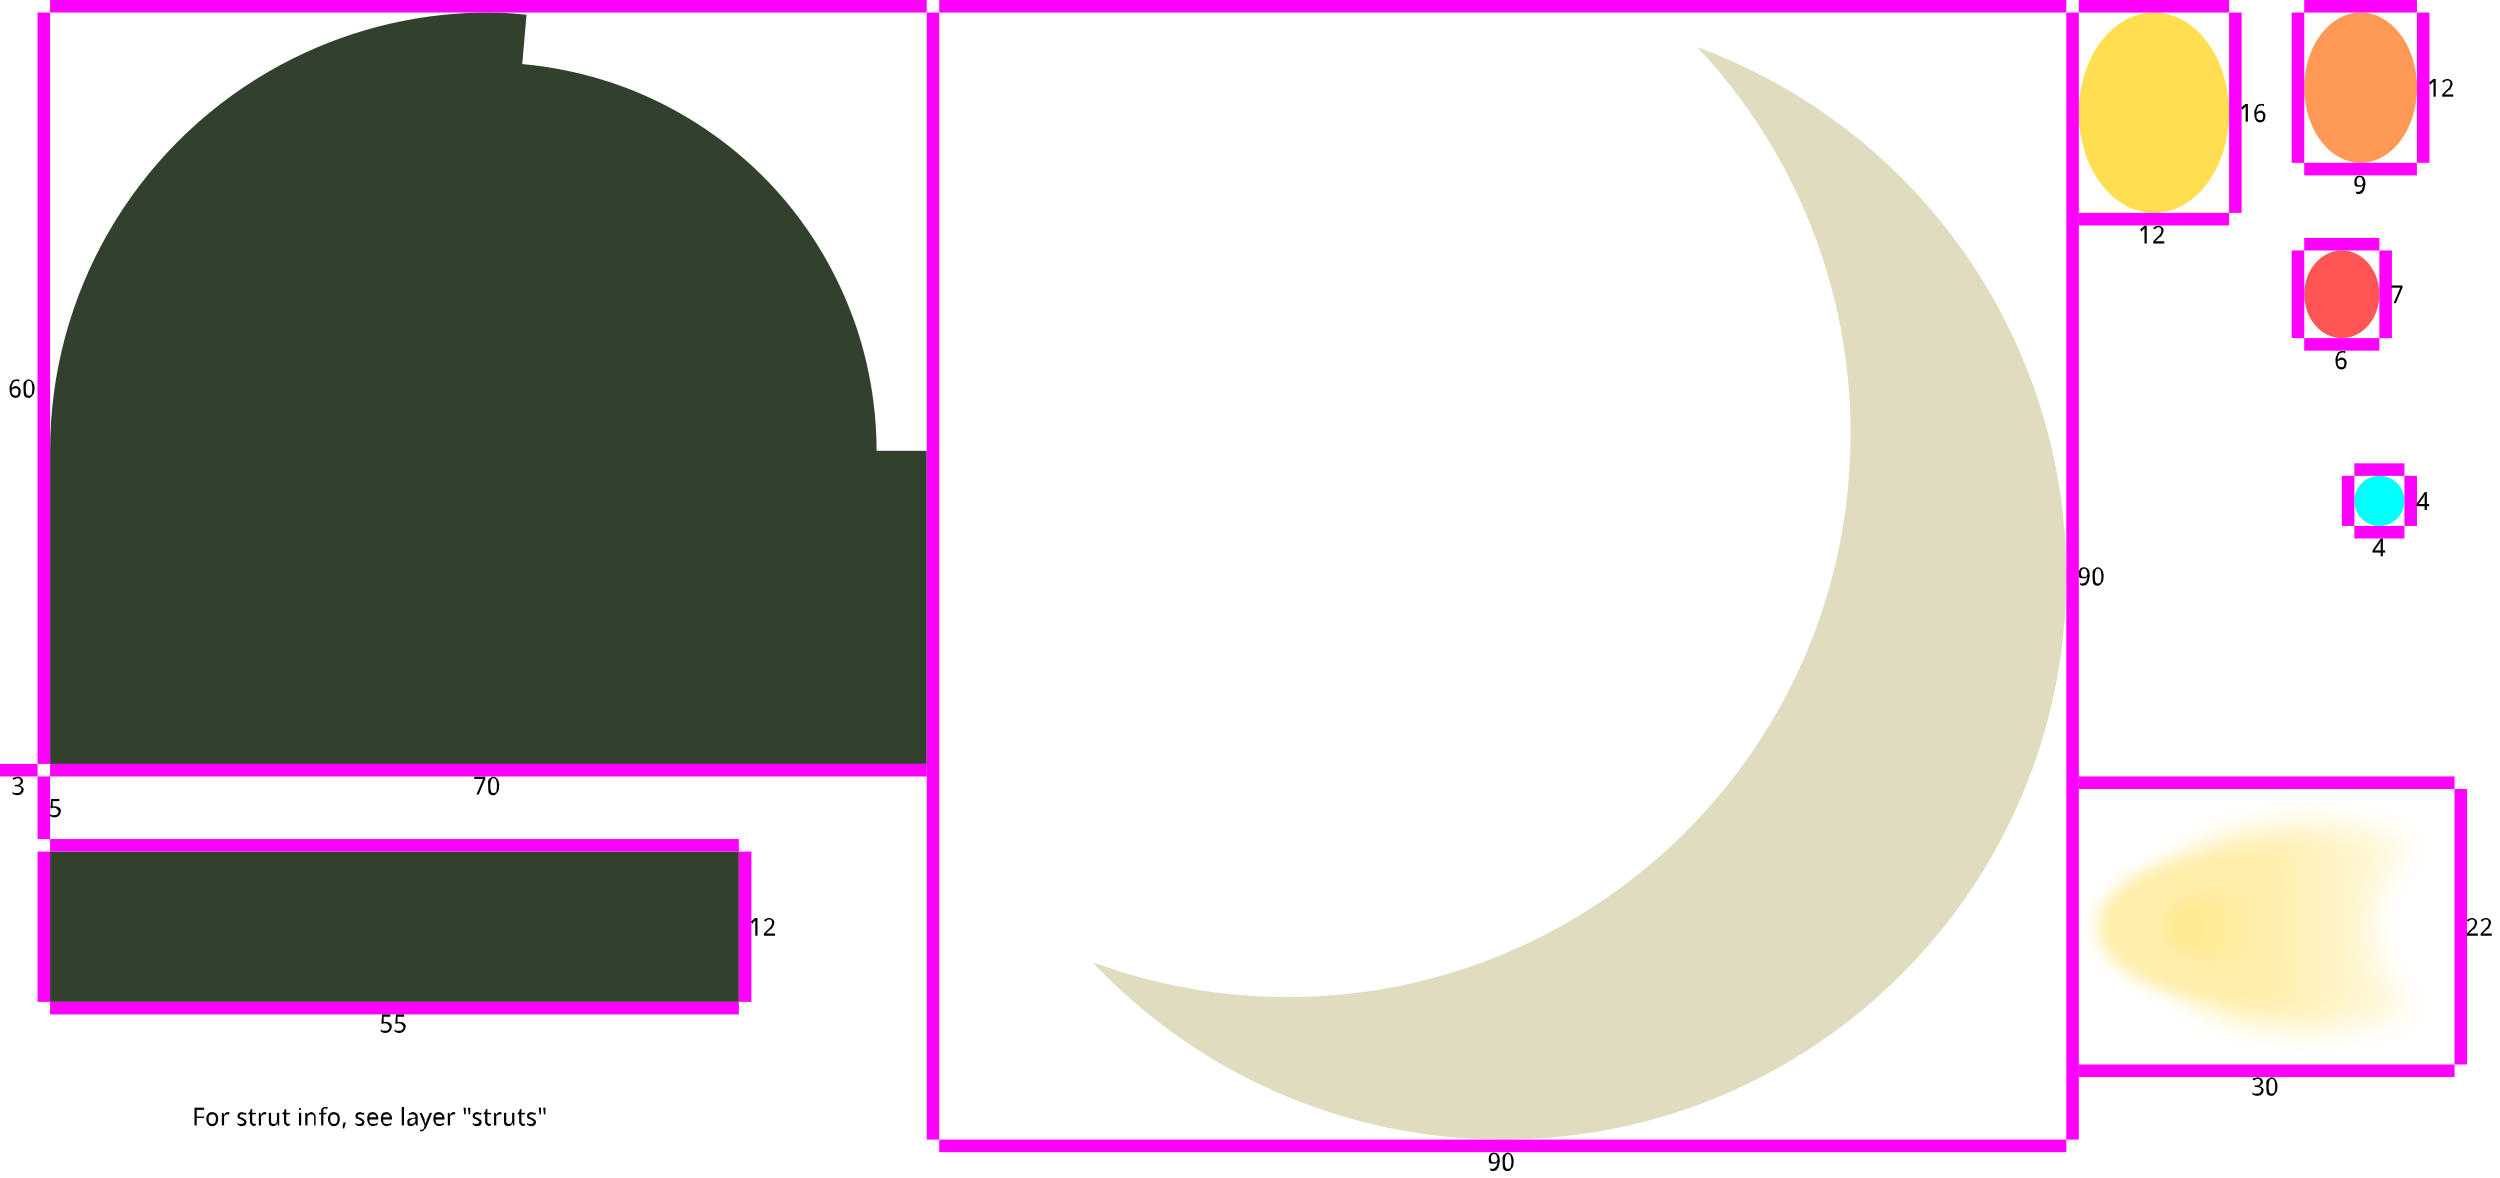
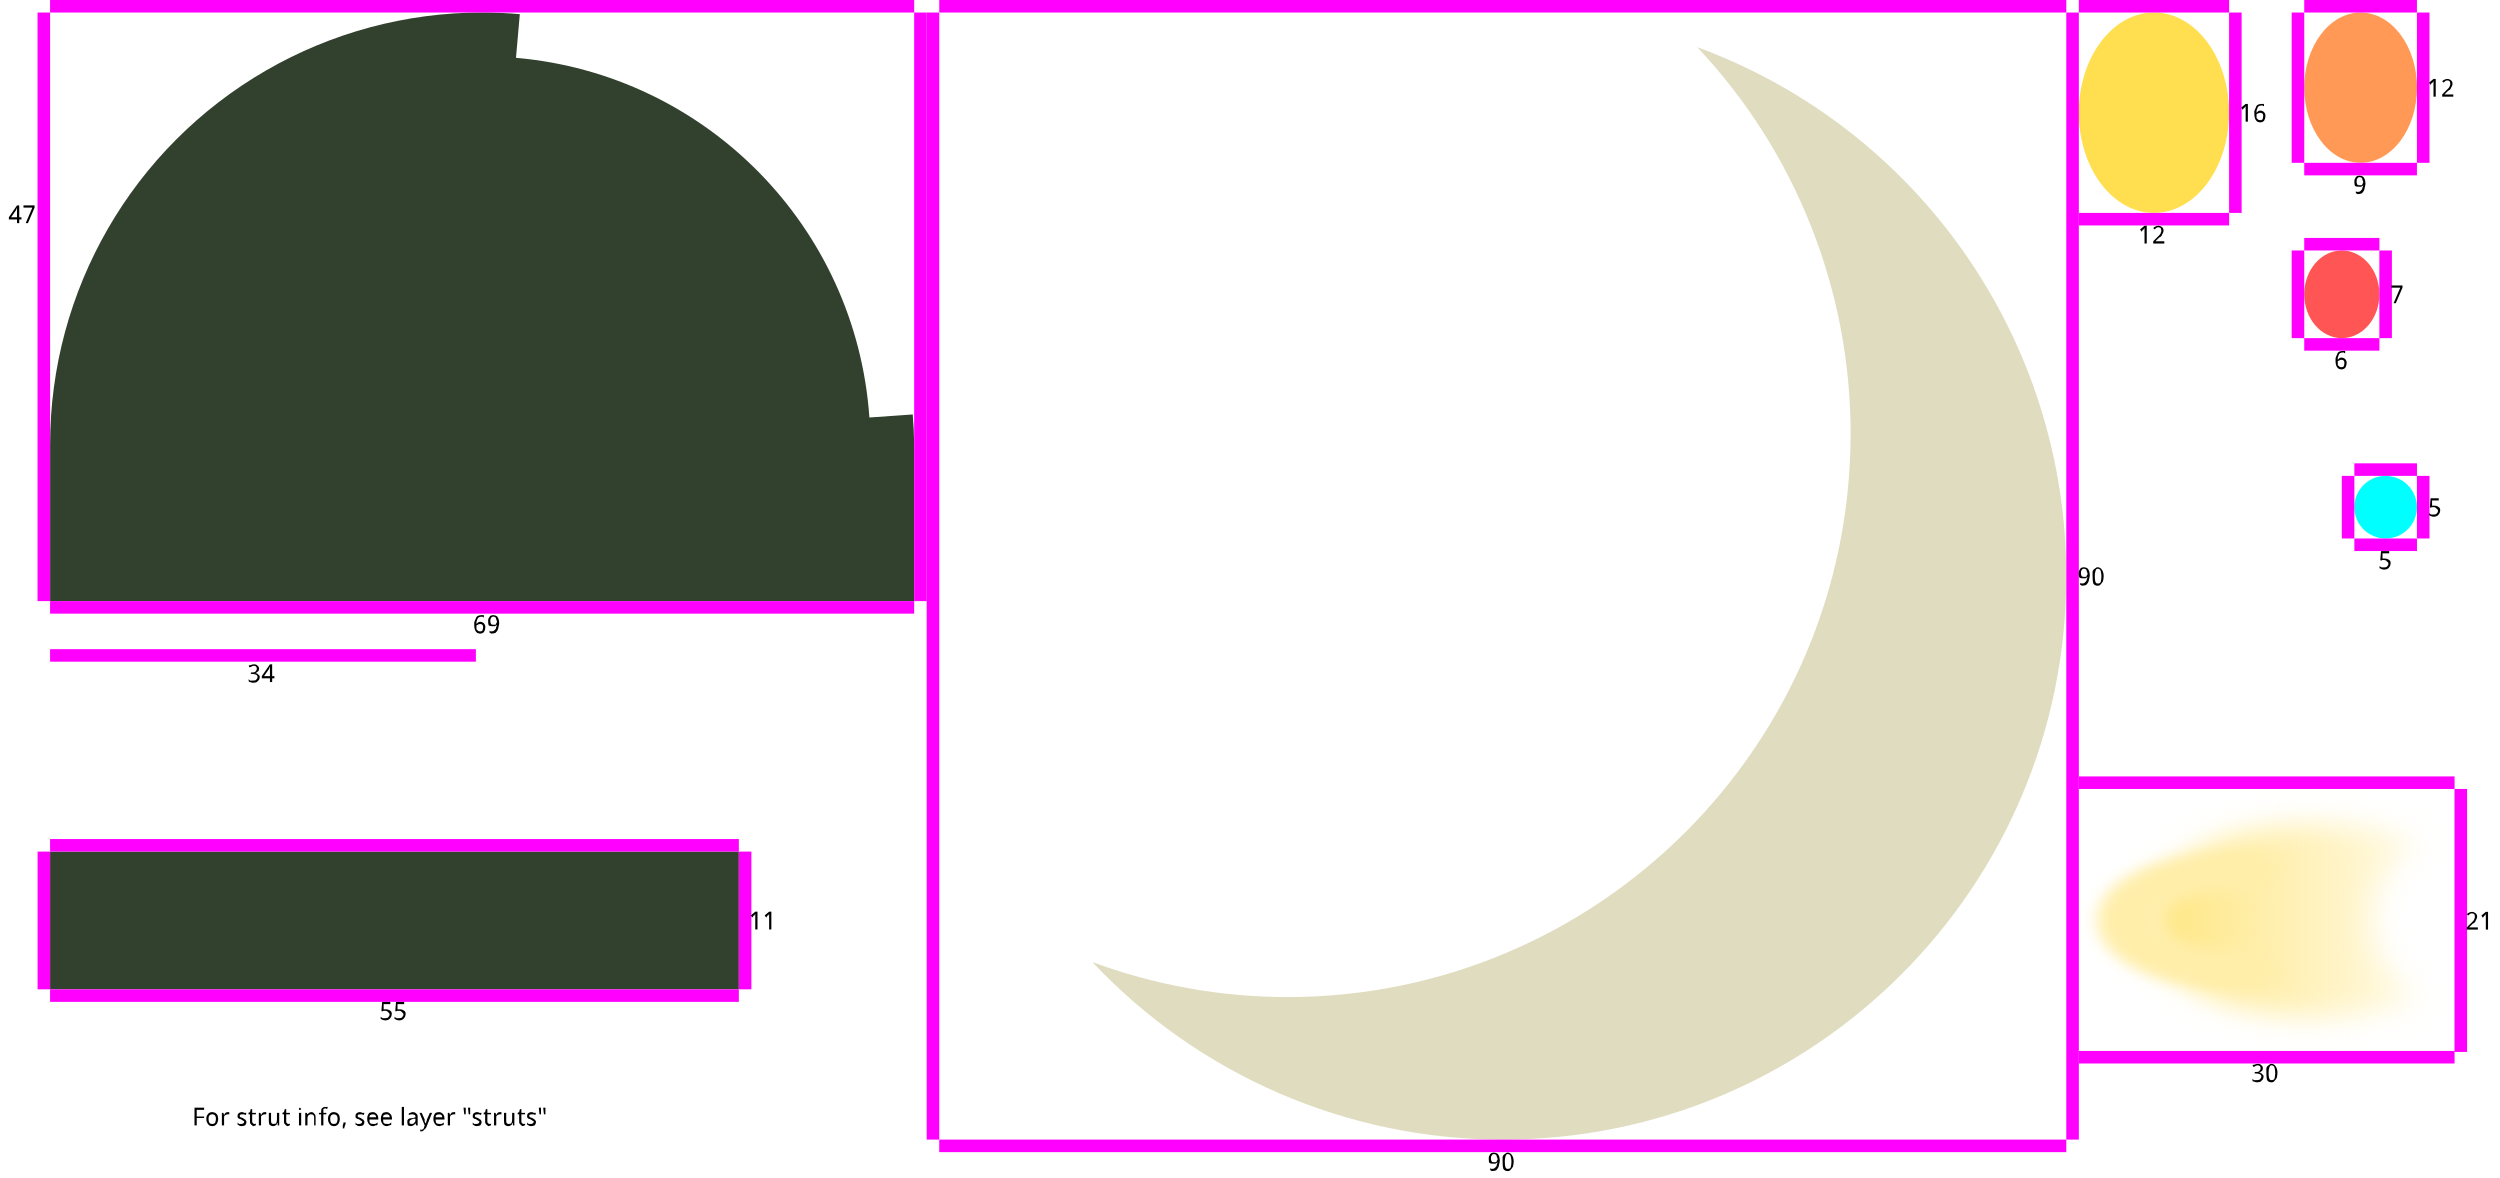
<svg xmlns="http://www.w3.org/2000/svg" xmlns:xlink="http://www.w3.org/1999/xlink" width="52.819mm" height="24.884mm" viewBox="0 0 52.819 24.884" version="1.1" id="svg5">
  <defs id="defs2">
    <linearGradient id="linearGradient3274">
      <stop style="stop-color:#ffe680;stop-opacity:1;" offset="0" id="stop3270" />
      <stop style="stop-color:#ffe680;stop-opacity:0;" offset="1" id="stop3272" />
    </linearGradient>
    <filter style="color-interpolation-filters:sRGB" id="filter4762" x="-0.102" y="-0.132" width="1.204" height="1.264">
      <feGaussianBlur stdDeviation="0.862" id="feGaussianBlur4764" />
    </filter>
    <filter style="color-interpolation-filters:sRGB" id="filter4811" x="-0.135" y="-0.175" width="1.271" height="1.35">
      <feGaussianBlur stdDeviation="1.146" id="feGaussianBlur4813" />
    </filter>
    <linearGradient xlink:href="#linearGradient3274" id="linearGradient5152" gradientUnits="userSpaceOnUse" gradientTransform="matrix(3.779528,0,0,3.779528,-22.08439,-26.37341)" x1="20.209" y1="26.637" x2="26.999" y2="26.637" />
  </defs>
  <g id="layer1" transform="translate(-5.84316,-6.977965)" style="display:inline">
-     <path id="rect42798" style="fill:#32402e;fill-opacity:1;stroke-width:2.496;stroke-linecap:round" d="M 40.33,1.035 A 35,35 0 0 0 37.334,1.039 35,35 0 0 0 21.5,5.689 35,35 0 0 0 4,36 V 61 H 74 V 36 h -4 a 31,31 0 0 0 -0.254,-3.916 31,31 0 0 0 -0.506,-2.881 31,31 0 0 0 -0.043,-0.201 31,31 0 0 0 -0.842,-2.963 31,31 0 0 0 -0.053,-0.143 31,31 0 0 0 -1.1,-2.75 A 31,31 0 0 0 67.066,22.857 31,31 0 0 0 65.75,20.346 31,31 0 0 0 65.576,20.051 31,31 0 0 0 63.969,17.637 a 31,31 0 0 0 -0.127,-0.176 31,31 0 0 0 -1.957,-2.371 31,31 0 0 0 -0.029,-0.035 31,31 0 0 0 -0.033,-0.033 A 31,31 0 0 0 59.656,12.889 31,31 0 0 0 59.428,12.691 31,31 0 0 0 57.229,10.934 31,31 0 0 0 56.904,10.703 31,31 0 0 0 54.551,9.191 31,31 0 0 0 54.258,9.021 31,31 0 0 0 51.594,7.676 31,31 0 0 0 51.496,7.631 31,31 0 0 0 48.605,6.527 a 31,31 0 0 0 -0.205,-0.062 31,31 0 0 0 -2.822,-0.754 31,31 0 0 0 -3.877,-0.594 l 0.344,-3.936 a 35,35 0 0 0 -1.715,-0.146 z" transform="matrix(0.2645833,0,0,0.2645833,5.84316,6.977965)" />
-     <rect style="fill:#32402e;stroke-width:0.406;stroke-linecap:round" id="rect950" width="14.552" height="3.175" x="6.901" y="24.97" />
+     <rect style="fill:#32402e;stroke-width:0.389;stroke-linecap:round" id="rect950" width="14.552" height="2.91" x="6.901" y="24.97" />
    <text xml:space="preserve" style="font-size:0.515px;line-height:1.25;font-family:sans-serif;display:inline;stroke-width:0.129" x="4.063" y="23.776" id="text6282-5-1-6" transform="translate(5.843161,6.977965)">
      <tspan id="tspan6280-0-1-2" style="font-size:0.515px;stroke-width:0.129" x="4.063" y="23.776">For strut info, see layer "struts"</tspan>
    </text>
    <path id="path2094" style="fill:#e0dcbf;stroke-width:0.412;stroke-linecap:round" d="M 41.701,7.974 A 11.906,11.906 0 0 1 44.942,16.138 11.906,11.906 0 0 1 33.035,28.044 11.906,11.906 0 0 1 28.922,27.304 11.906,11.906 0 0 0 37.593,31.055 11.906,11.906 0 0 0 49.499,19.149 11.906,11.906 0 0 0 41.701,7.974 Z" />
-     <g id="g10195" transform="matrix(0.9950773,0,0,0.9809439,-1.181858,0.3264083)" style="display:inline">
+     <g id="g10195" transform="matrix(0.9993141,0,0,0.9291988,-1.410298,1.577768)" style="display:inline">
      <path id="path2394-3-4" style="mix-blend-mode:normal;fill:url(#linearGradient5152);fill-opacity:1;stroke-width:2.897;stroke-linecap:round;filter:url(#filter4811)" d="m 67.127,66.453 a 12.831,7.85 0 0 0 -12.83,7.85 12.831,7.85 0 0 0 12.83,7.852 12.831,7.85 0 0 0 7.482,-1.475 11.282,8.783 0 0 1 -3.533,-6.377 11.282,8.783 0 0 1 3.535,-6.375 12.831,7.85 0 0 0 -7.484,-1.475 z" transform="matrix(0.2814776,0,0,0.2798958,37.3992,5.943025)" />
      <path id="path2394-3" style="mix-blend-mode:normal;fill:#ffeeaa;fill-opacity:1;stroke-width:2.897;stroke-linecap:round;filter:url(#filter4762)" d="m 67.127,66.453 a 12.831,7.85 0 0 0 -12.83,7.85 12.831,7.85 0 0 0 12.83,7.852 12.831,7.85 0 0 0 7.482,-1.475 11.282,8.783 0 0 1 -2.807,-3.299 7.417,3.47 0 0 1 -3.43,0.393 7.417,3.47 0 0 1 -7.416,-3.471 7.417,3.47 0 0 1 7.416,-3.469 7.417,3.47 0 0 1 3.428,0.393 11.282,8.783 0 0 1 2.811,-3.299 12.831,7.85 0 0 0 -7.484,-1.475 z" transform="matrix(0.1934657,0,0,0.1887927,41.09372,12.71232)" />
    </g>
    <ellipse style="display:inline;opacity:1;fill:#ffde50;fill-opacity:1;stroke-width:0.384;stroke-linecap:round" id="path14767" cx="51.351" cy="9.359" rx="1.587" ry="2.117" />
    <ellipse style="display:inline;fill:#ff5555;fill-opacity:1;stroke-width:0.18;stroke-linecap:round" id="path14767-2-4" cx="49.477" cy="6.218" rx="0.794" ry="0.926" transform="translate(5.84316,6.977965)" />
    <ellipse style="display:inline;fill:#ff9955;fill-opacity:1;stroke-width:0.288;stroke-linecap:round" id="path14767-2" cx="49.874" cy="1.852" rx="1.191" ry="1.587" transform="translate(5.84316,6.977965)" />
-     <circle style="display:inline;fill:#00ffff;fill-opacity:1;stroke-width:0.111;stroke-linecap:round" id="path14767-2-4-8" cx="56.114" cy="17.561" r="0.529" />
+     <circle style="display:inline;fill:#00ffff;fill-opacity:1;stroke-width:0.139;stroke-linecap:round" id="path14767-2-4-8" cx="56.246" cy="17.694" r="0.661" />
    <text xml:space="preserve" style="font-size:1.587px;line-height:1.25;font-family:sans-serif;stroke-width:0.265" x="56.5" y="17.397" id="text2818">
      <tspan id="tspan2816" style="stroke-width:0.265" x="56.5" y="17.397" />
    </text>
+     <path id="rect3745" style="fill:#32402e;stroke-width:2.288;stroke-linecap:round" d="M 38.5,1 A 34.5,34.5 0 0 0 21.25,5.623 34.5,34.5 0 0 0 4,35.5 V 48 H 73 V 35.5 a 34.5,34.5 0 0 0 -0.115,-2.404 l -3.461,0.242 A 31,31 0 0 0 41.203,4.617 L 41.508,1.131 A 34.5,34.5 0 0 0 38.5,1 Z" transform="matrix(0.2645833,0,0,0.2645833,5.84316,6.977965)" />
  </g>
  <g id="layer2" style="display:inline">
-     <rect style="fill:#ff00ff;stroke-width:0.099;stroke-linecap:round" id="rect1113" width="18.521" height="0.265" x="6.901" y="23.118" transform="translate(-5.843161,-6.977965)" />
-     <rect style="fill:#ff00ff;stroke-width:0.091;stroke-linecap:round" id="rect1113-8" width="15.875" height="0.265" x="7.243" y="-6.901" transform="rotate(90,0.5674022,-6.410563)" />
-     <rect style="fill:#ff00ff;stroke-width:0.099;stroke-linecap:round" id="rect1113-6" width="18.521" height="0.265" x="6.901" y="6.978" transform="translate(-5.843161,-6.977965)" />
-     <rect style="fill:#ff00ff;stroke-width:0.101;stroke-linecap:round" id="rect1113-9" width="0.794" height="0.265" x="5.843" y="23.118" transform="translate(-5.843161,-6.977965)" />
+     <rect style="fill:#ff00ff;stroke-width:0.098;stroke-linecap:round" id="rect1113" width="18.256" height="0.265" x="1.058" y="12.7" />
+     <rect style="display:inline;fill:#ff00ff;stroke-width:0.069;stroke-linecap:round" id="rect1113-85" width="8.996" height="0.265" x="1.058" y="13.715" />
+     <rect style="fill:#ff00ff;stroke-width:0.081;stroke-linecap:round" id="rect1113-8" width="12.435" height="0.265" x="0.265" y="-1.058" transform="rotate(90)" />
+     <rect style="display:inline;fill:#ff00ff;stroke-width:0.081;stroke-linecap:round" id="rect1113-8-8" width="12.435" height="0.265" x="0.265" y="-19.579" transform="rotate(90)" />
+     <rect style="fill:#ff00ff;stroke-width:0.098;stroke-linecap:round" id="rect1113-6" width="18.256" height="0.265" x="1.058" y="3.5491942e-07" />
    <rect style="fill:#ff00ff;stroke-width:0.112;stroke-linecap:round" id="rect1113-6-0" width="23.812" height="0.265" x="19.844" y="-1.2191772e-07" />
    <rect style="fill:#ff00ff;stroke-width:0.112;stroke-linecap:round" id="rect1113-6-0-3" width="23.812" height="0.265" x="7.243" y="-54.262" transform="rotate(90,-1.681555,-8.65952)" />
    <rect style="fill:#ff00ff;stroke-width:0.112;stroke-linecap:round" id="rect1113-6-0-0" width="23.812" height="0.265" x="30.185" y="31.055" transform="translate(-10.34108,-6.977965)" />
    <rect style="fill:#ff00ff;stroke-width:0.112;stroke-linecap:round" id="rect1113-6-0-3-3" width="23.812" height="0.265" x="7.243" y="-30.185" transform="rotate(90,-1.681555,-8.65952)" />
    <rect style="fill:#ff00ff;stroke-width:0.088;stroke-linecap:round" id="rect1113-8-9-6" width="14.552" height="0.265" x="1.058" y="17.727" />
-     <rect style="fill:#ff00ff;stroke-width:0.041;stroke-linecap:round" id="rect1113-6-3-5" width="3.175" height="0.265" x="-28.145" y="6.637" transform="rotate(-90,-6.410563,-0.5674021)" />
-     <rect style="fill:#ff00ff;stroke-width:0.088;stroke-linecap:round" id="rect1113-8-9-6-1" width="14.552" height="0.265" x="1.058" y="21.167" />
-     <rect style="fill:#ff00ff;stroke-width:0.13;stroke-linecap:round" id="rect1113-9-7" width="1.323" height="0.265" x="-24.705" y="6.637" transform="rotate(-90,-6.410563,-0.5674021)" />
-     <text xml:space="preserve" style="font-size:0.515px;line-height:1.25;font-family:sans-serif;stroke-width:0.129" x="9.987" y="16.786" id="text6282">
-       <tspan id="tspan6280" style="font-size:0.515px;stroke-width:0.129" x="9.987" y="16.786">70</tspan>
+     <rect style="fill:#ff00ff;stroke-width:0.039;stroke-linecap:round" id="rect1113-6-3-5" width="2.91" height="0.265" x="-20.902" y="0.794" transform="rotate(-90)" />
+     <text xml:space="preserve" style="font-size:0.515px;line-height:1.25;font-family:sans-serif;stroke-width:0.129" x="9.987" y="13.37" id="text6282">
+       <tspan id="tspan6280" style="font-size:0.515px;stroke-width:0.129" x="9.987" y="13.37">69</tspan>
    </text>
-     <text xml:space="preserve" style="font-size:0.515px;line-height:1.25;font-family:sans-serif;stroke-width:0.129" x="0.173" y="8.389" id="text6282-5">
-       <tspan id="tspan6280-0" style="font-size:0.515px;stroke-width:0.129" x="0.173" y="8.389">60</tspan>
-     </text>
-     <text xml:space="preserve" style="font-size:0.515px;line-height:1.25;font-family:sans-serif;stroke-width:0.129" x="0.234" y="16.786" id="text6282-84">
-       <tspan id="tspan6280-8" style="font-size:0.515px;stroke-width:0.129" x="0.234" y="16.786">3</tspan>
+     <text xml:space="preserve" style="font-size:0.515px;line-height:1.25;font-family:sans-serif;stroke-width:0.129" x="0.173" y="4.715" id="text6282-5">
+       <tspan id="tspan6280-0" style="font-size:0.515px;stroke-width:0.129" x="0.173" y="4.715">47</tspan>
    </text>
    <text xml:space="preserve" style="font-size:0.515px;line-height:1.25;font-family:sans-serif;stroke-width:0.129" x="31.423" y="24.724" id="text6282-8-4">
      <tspan id="tspan6280-5-4" style="font-size:0.515px;stroke-width:0.129" x="31.423" y="24.724">90</tspan>
    </text>
    <text xml:space="preserve" style="font-size:0.515px;line-height:1.25;font-family:sans-serif;stroke-width:0.129" x="43.888" y="12.358" id="text6282-8-44">
      <tspan id="tspan6280-5-7" style="font-size:0.515px;stroke-width:0.129" x="43.888" y="12.358">90</tspan>
    </text>
-     <rect style="fill:#ff00ff;stroke-width:0.041;stroke-linecap:round" id="rect1113-6-3" width="3.175" height="0.265" x="-21.167" y="15.61" transform="rotate(-90)" />
-     <text xml:space="preserve" style="font-size:0.515px;line-height:1.25;font-family:sans-serif;stroke-width:0.129" x="15.818" y="19.77" id="text6282-8">
-       <tspan id="tspan6280-5" style="font-size:0.515px;stroke-width:0.129" x="15.818" y="19.77">12</tspan>
+     <rect style="fill:#ff00ff;stroke-width:0.039;stroke-linecap:round" id="rect1113-6-3" width="2.91" height="0.265" x="-20.902" y="15.61" transform="rotate(-90)" />
+     <text xml:space="preserve" style="font-size:0.515px;line-height:1.25;font-family:sans-serif;stroke-width:0.129" x="15.818" y="19.634" id="text6282-8">
+       <tspan id="tspan6280-5" style="font-size:0.515px;stroke-width:0.129" x="15.818" y="19.634">11</tspan>
    </text>
-     <text xml:space="preserve" style="font-size:0.515px;line-height:1.25;font-family:sans-serif;stroke-width:0.129" x="8.01" y="21.806" id="text6282-5-1">
-       <tspan id="tspan6280-0-1" style="font-size:0.515px;stroke-width:0.129" x="8.01" y="21.806">55</tspan>
+     <rect style="fill:#ff00ff;stroke-width:0.088;stroke-linecap:round" id="rect1113-8-9-6-1" width="14.552" height="0.265" x="1.058" y="20.902" />
+     <text xml:space="preserve" style="font-size:0.515px;line-height:1.25;font-family:sans-serif;stroke-width:0.129" x="8.01" y="21.542" id="text6282-5-1">
+       <tspan id="tspan6280-0-1" style="font-size:0.515px;stroke-width:0.129" x="8.01" y="21.542">55</tspan>
    </text>
-     <text xml:space="preserve" style="font-size:0.515px;line-height:1.25;font-family:sans-serif;stroke-width:0.129" x="1.019" y="17.253" id="text6282-84-5">
-       <tspan id="tspan6280-8-9" style="font-size:0.515px;stroke-width:0.129" x="1.019" y="17.253">5</tspan>
+     <rect style="display:inline;fill:#ff00ff;stroke-width:0.054;stroke-linecap:round" id="rect1113-6-3-3" width="5.556" height="0.265" x="-22.225" y="51.858" transform="rotate(-90)" />
+     <rect style="display:inline;fill:#ff00ff;stroke-width:0.065;stroke-linecap:round" id="rect1113-8-9-6-8" width="7.938" height="0.265" x="43.921" y="16.404" />
+     <text xml:space="preserve" style="font-size:0.515px;line-height:1.25;font-family:sans-serif;display:inline;stroke-width:0.129" x="52.085" y="19.638" id="text6282-8-1">
+       <tspan id="tspan6280-5-8" style="font-size:0.515px;stroke-width:0.129" x="52.085" y="19.638">21</tspan>
    </text>
-     <rect style="display:inline;fill:#ff00ff;stroke-width:0.055;stroke-linecap:round" id="rect1113-6-3-3" width="5.821" height="0.265" x="-22.49" y="51.858" transform="rotate(-90)" />
-     <rect style="display:inline;fill:#ff00ff;stroke-width:0.065;stroke-linecap:round" id="rect1113-8-9-6-8" width="7.938" height="0.265" x="43.921" y="16.404" />
-     <rect style="display:inline;fill:#ff00ff;stroke-width:0.065;stroke-linecap:round" id="rect1113-8-9-6-1-3" width="7.938" height="0.265" x="43.921" y="22.49" />
-     <text xml:space="preserve" style="font-size:0.515px;line-height:1.25;font-family:sans-serif;display:inline;stroke-width:0.129" x="52.085" y="19.77" id="text6282-8-1">
-       <tspan id="tspan6280-5-8" style="font-size:0.515px;stroke-width:0.129" x="52.085" y="19.77">22</tspan>
-     </text>
-     <text xml:space="preserve" style="font-size:0.515px;line-height:1.25;font-family:sans-serif;display:inline;stroke-width:0.129" x="47.56" y="23.136" id="text6282-5-1-9">
-       <tspan id="tspan6280-0-1-6" style="font-size:0.515px;stroke-width:0.129" x="47.56" y="23.136">30</tspan>
+     <rect style="display:inline;fill:#ff00ff;stroke-width:0.065;stroke-linecap:round" id="rect1113-8-9-6-1-3" width="7.938" height="0.265" x="43.921" y="22.204" />
+     <text xml:space="preserve" style="font-size:0.515px;line-height:1.25;font-family:sans-serif;display:inline;stroke-width:0.129" x="47.56" y="22.85" id="text6282-5-1-9">
+       <tspan id="tspan6280-0-1-6" style="font-size:0.515px;stroke-width:0.129" x="47.56" y="22.85">30</tspan>
    </text>
    <rect style="display:inline;fill:#ff00ff;stroke-width:0.041;stroke-linecap:round" id="rect1113-6-0-4" width="3.175" height="0.265" x="43.921" y="1.078846e-07" />
    <rect style="display:inline;fill:#ff00ff;stroke-width:0.047;stroke-linecap:round" id="rect1113-6-0-4-88" width="4.233" height="0.265" x="0.265" y="-47.36" transform="rotate(90)" />
    <text xml:space="preserve" style="font-size:0.515px;line-height:1.25;font-family:sans-serif;display:inline;stroke-width:0.129" x="47.304" y="2.569" id="text6282-8-44-9">
      <tspan id="tspan6280-5-7-7" style="font-size:0.515px;stroke-width:0.129" x="47.304" y="2.569">16</tspan>
    </text>
    <rect style="display:inline;fill:#ff00ff;stroke-width:0.035;stroke-linecap:round" id="rect1113-6-0-4-8" width="2.381" height="0.265" x="48.683" y="1.078846e-07" />
    <g id="g20776" transform="translate(0,-8.995834)">
      <rect style="display:inline;fill:#ff00ff;stroke-width:0.041;stroke-linecap:round" id="rect1113-6-0-4-7-0" width="3.175" height="0.265" x="43.921" y="13.494" />
      <text xml:space="preserve" style="font-size:0.515px;line-height:1.25;font-family:sans-serif;display:inline;stroke-width:0.129" x="45.169" y="14.14" id="text6282-8-44-9-4-0-0">
        <tspan id="tspan6280-5-7-7-3-9-5" style="font-size:0.515px;stroke-width:0.129" x="45.169" y="14.14">12</tspan>
      </text>
    </g>
    <rect style="display:inline;fill:#ff00ff;stroke-width:0.041;stroke-linecap:round" id="rect1113-6-0-4-88-6" width="3.175" height="0.265" x="0.265" y="-51.329" transform="rotate(90)" />
    <rect style="display:inline;fill:#ff00ff;stroke-width:0.041;stroke-linecap:round" id="rect1113-6-0-4-88-6-9" width="3.175" height="0.265" x="0.265" y="-48.683" transform="rotate(90)" />
    <text xml:space="preserve" style="font-size:0.515px;line-height:1.25;font-family:sans-serif;display:inline;stroke-width:0.129" x="51.273" y="2.043" id="text6282-8-44-9-4">
      <tspan id="tspan6280-5-7-7-3" style="font-size:0.515px;stroke-width:0.129" x="51.273" y="2.043">12</tspan>
    </text>
    <rect style="display:inline;fill:#ff00ff;stroke-width:0.035;stroke-linecap:round" id="rect1113-6-0-4-7" width="2.381" height="0.265" x="48.683" y="3.44" />
    <text xml:space="preserve" style="font-size:0.515px;line-height:1.25;font-family:sans-serif;display:inline;stroke-width:0.129" x="49.712" y="4.086" id="text6282-8-44-9-4-0-4">
      <tspan id="tspan6280-5-7-7-3-9-7" style="font-size:0.515px;stroke-width:0.129" x="49.712" y="4.086">9</tspan>
    </text>
    <text xml:space="preserve" style="font-size:0.515px;line-height:1.25;font-family:sans-serif;display:inline;stroke-width:0.129" x="49.311" y="7.79" id="text6282-8-44-9-4-0" transform="scale(1.000015,0.9999847)">
      <tspan id="tspan6280-5-7-7-3-9" style="font-size:0.515px;stroke-width:0.129" x="49.311" y="7.79">6</tspan>
    </text>
    <rect style="display:inline;fill:#ff00ff;stroke-width:0.029;stroke-linecap:round" id="rect1113-6-0-4-88-6-3-6" width="0.265" height="1.588" x="7.144" y="-50.271" transform="rotate(90)" />
    <rect style="display:inline;fill:#ff00ff;stroke-width:0.031;stroke-linecap:round" id="rect1113-6-0-4-88-6-3-9" width="1.852" height="0.265" x="5.292" y="-48.683" transform="rotate(90)" />
    <rect style="display:inline;fill:#ff00ff;stroke-width:0.029;stroke-linecap:round" id="rect1113-6-0-4-88-6-3-6-2" width="0.265" height="1.588" x="5.027" y="-50.271" transform="rotate(90)" />
    <rect style="display:inline;fill:#ff00ff;stroke-width:0.031;stroke-linecap:round" id="rect1113-6-0-4-88-6-3-9-2" width="1.852" height="0.265" x="5.292" y="-50.535" transform="rotate(90)" />
    <text xml:space="preserve" style="font-size:0.515px;line-height:1.25;font-family:sans-serif;display:inline;stroke-width:0.129" x="50.492" y="6.405" id="text6282-8-44-9-4-0-7" transform="scale(1.000015,0.9999847)">
      <tspan style="font-size:0.515px;stroke-width:0.129" x="50.492" y="6.405" id="tspan21467">7</tspan>
    </text>
-     <rect style="display:inline;fill:#ff00ff;stroke-width:0.024;stroke-linecap:round" id="rect1113-6-0-4-88-6-3-9-2-3" width="1.058" height="0.265" x="10.054" y="-51.065" transform="rotate(90)" />
-     <rect style="display:inline;fill:#ff00ff;stroke-width:0.024;stroke-linecap:round" id="rect1113-6-0-4-88-6-3-9-2-3-9" width="1.058" height="0.265" x="10.054" y="-49.742" transform="rotate(90)" />
-     <rect style="display:inline;fill:#ff00ff;stroke-width:0.024;stroke-linecap:round" id="rect1113-6-0-4-88-6-3-9-2-3-0" width="1.058" height="0.265" x="-50.8" y="-11.377" transform="scale(-1)" />
-     <rect style="display:inline;fill:#ff00ff;stroke-width:0.024;stroke-linecap:round" id="rect1113-6-0-4-88-6-3-9-2-3-8" width="1.058" height="0.265" x="-50.8" y="-10.054" transform="scale(-1)" />
-     <text xml:space="preserve" style="font-size:0.515px;line-height:1.25;font-family:sans-serif;display:inline;stroke-width:0.129" x="50.108" y="11.752" id="text6282-8-44-9-4-0-09" transform="scale(1.000015,0.9999847)">
-       <tspan id="tspan6280-5-7-7-3-9-6" style="font-size:0.515px;stroke-width:0.129" x="50.108" y="11.752">4</tspan>
+     <rect style="display:inline;fill:#ff00ff;stroke-width:0.026;stroke-linecap:round" id="rect1113-6-0-4-88-6-3-9-2-3" width="1.323" height="0.265" x="10.054" y="-51.329" transform="rotate(90)" />
+     <rect style="display:inline;fill:#ff00ff;stroke-width:0.026;stroke-linecap:round" id="rect1113-6-0-4-88-6-3-9-2-3-9" width="1.323" height="0.265" x="10.054" y="-49.742" transform="rotate(90)" />
+     <rect style="display:inline;fill:#ff00ff;stroke-width:0.026;stroke-linecap:round" id="rect1113-6-0-4-88-6-3-9-2-3-0" width="1.323" height="0.265" x="-51.065" y="-11.642" transform="scale(-1)" />
+     <rect style="display:inline;fill:#ff00ff;stroke-width:0.026;stroke-linecap:round" id="rect1113-6-0-4-88-6-3-9-2-3-8" width="1.323" height="0.265" x="-51.065" y="-10.054" transform="scale(-1)" />
+     <text xml:space="preserve" style="font-size:0.515px;line-height:1.25;font-family:sans-serif;display:inline;stroke-width:0.129" x="50.241" y="12.017" id="text6282-8-44-9-4-0-09" transform="scale(1.000015,0.9999847)">
+       <tspan id="tspan6280-5-7-7-3-9-6" style="font-size:0.515px;stroke-width:0.129" x="50.241" y="12.017">5</tspan>
    </text>
-     <text xml:space="preserve" style="font-size:0.515px;line-height:1.25;font-family:sans-serif;display:inline;stroke-width:0.129" x="51.039" y="10.774" id="text6282-8-44-9-4-0-09-8" transform="scale(1.000015,0.9999847)">
-       <tspan id="tspan6280-5-7-7-3-9-6-5" style="font-size:0.515px;stroke-width:0.129" x="51.039" y="10.774">4</tspan>
+     <text xml:space="preserve" style="font-size:0.515px;line-height:1.25;font-family:sans-serif;display:inline;stroke-width:0.129" x="51.289" y="10.9" id="text6282-8-44-9-4-0-09-8" transform="scale(1.000015,0.9999847)">
+       <tspan id="tspan6280-5-7-7-3-9-6-5" style="font-size:0.515px;stroke-width:0.129" x="51.289" y="10.9">5</tspan>
+     </text>
+     <text xml:space="preserve" style="font-size:0.515px;line-height:1.25;font-family:sans-serif;display:inline;stroke-width:0.129" x="5.224" y="14.409" id="text6282-0">
+       <tspan id="tspan6280-9" style="font-size:0.515px;stroke-width:0.129" x="5.224" y="14.409">34</tspan>
    </text>
  </g>
</svg>
